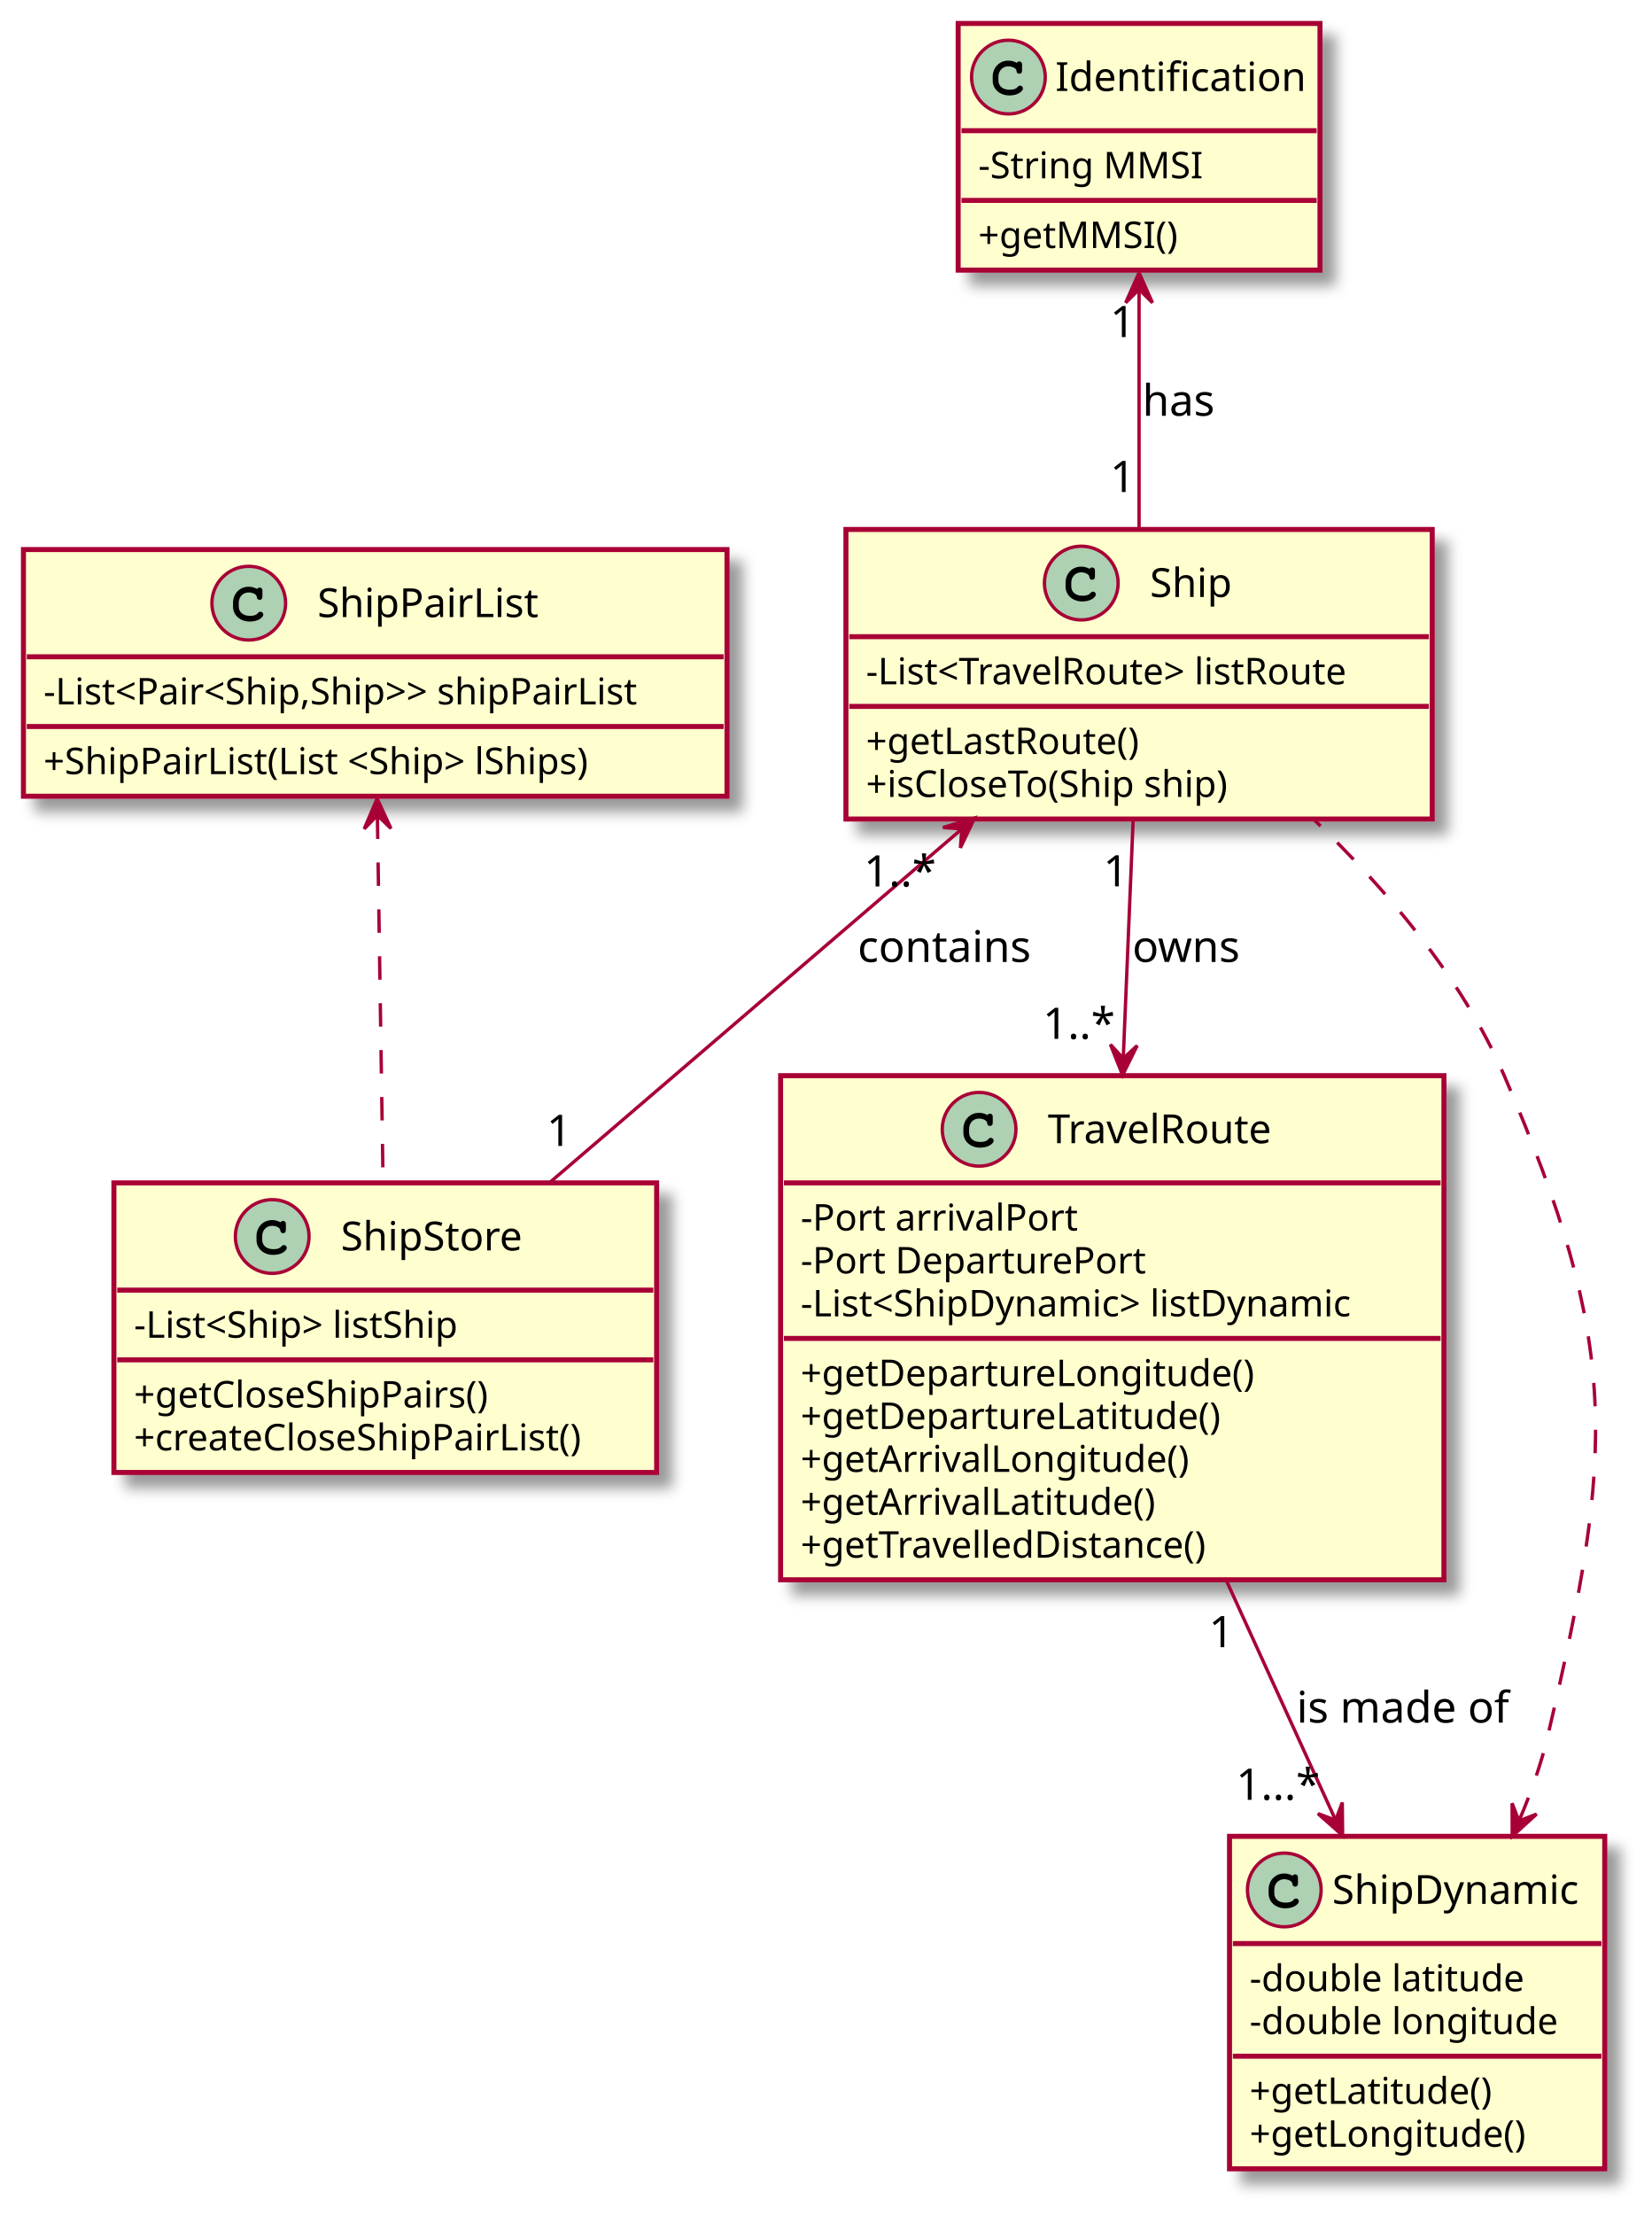
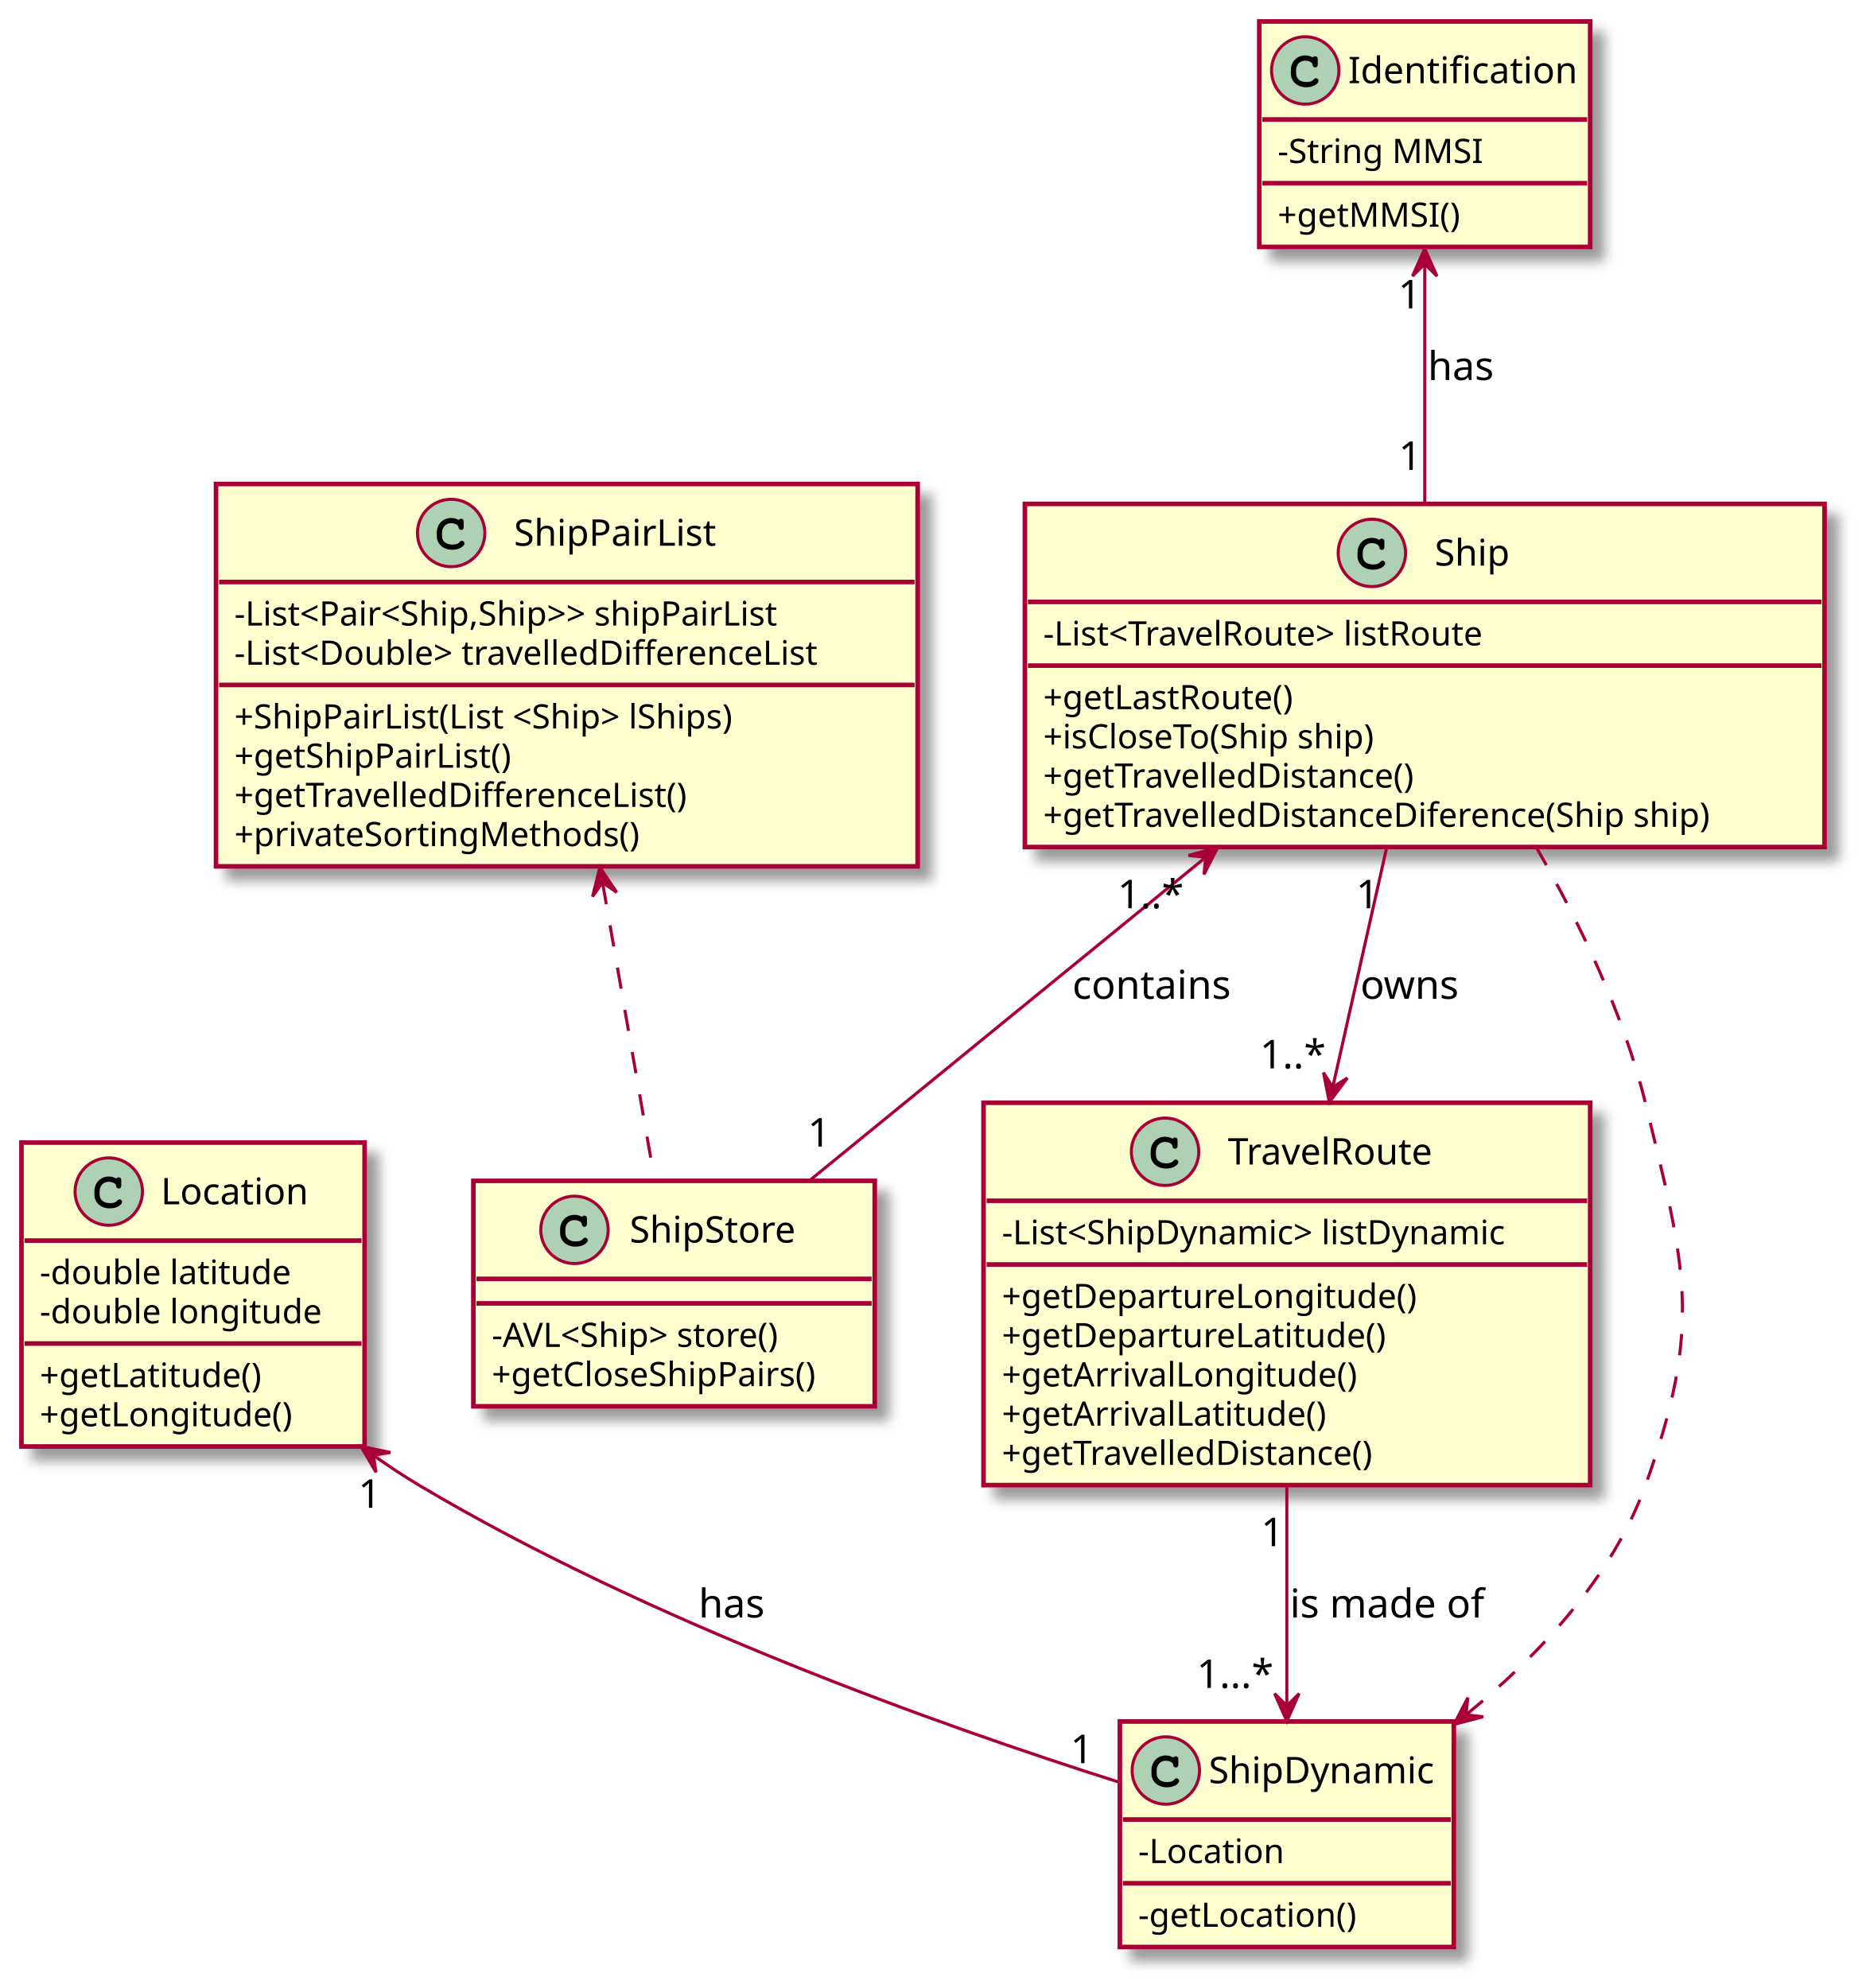
- <svg xmlns="http://www.w3.org/2000/svg" contentScriptType="application/ecmascript" contentStyleType="text/css" height="661px" preserveAspectRatio="none" style="width:493px;height:661px;background:#FFFFFF;" version="1.1" viewBox="0 0 493 661" width="493px" zoomAndPan="magnify">
+ <svg xmlns="http://www.w3.org/2000/svg" contentScriptType="application/ecmascript" contentStyleType="text/css" height="649px" preserveAspectRatio="none" style="width:609px;height:649px;background:#FFFFFF;" version="1.1" viewBox="0 0 609 649" width="609px" zoomAndPan="magnify">
  <defs>
-     <filter height="300%" id="fbfah034jy4je" width="300%" x="-1" y="-1">
+     <filter height="300%" id="f1l6rj1z3xna2z" width="300%" x="-1" y="-1">
      <feGaussianBlur result="blurOut" stdDeviation="2.0" />
      <feColorMatrix in="blurOut" result="blurOut2" type="matrix" values="0 0 0 0 0 0 0 0 0 0 0 0 0 0 0 0 0 0 .4 0" />
      <feOffset dx="4.0" dy="4.0" in="blurOut2" result="blurOut3" />
      <feBlend in="SourceGraphic" in2="blurOut3" mode="normal" />
    </filter>
  </defs>
  <g>
-     <rect codeLine="2" fill="#FEFECE" filter="url(#fbfah034jy4je)" height="86.414" id="Ship" style="stroke:#A80036;stroke-width:1.5;" width="175" x="252.5" y="158" />
-     <ellipse cx="322.75" cy="174" fill="#ADD1B2" rx="11" ry="11" style="stroke:#A80036;stroke-width:1.0;" />
-     <path d="M325.094,169.672 C324.156,169.234 323.562,169.094 322.688,169.094 C320.062,169.094 318.062,171.172 318.062,173.891 L318.062,175.016 C318.062,177.594 320.172,179.484 323.062,179.484 C324.281,179.484 325.438,179.188 326.188,178.641 C326.766,178.234 327.094,177.781 327.094,177.391 C327.094,176.938 326.703,176.547 326.234,176.547 C326.016,176.547 325.812,176.625 325.625,176.812 C325.172,177.297 325.172,177.297 324.984,177.391 C324.562,177.656 323.875,177.781 323.109,177.781 C321.062,177.781 319.766,176.688 319.766,174.984 L319.766,173.891 C319.766,172.109 321.016,170.797 322.75,170.797 C323.328,170.797 323.938,170.953 324.406,171.203 C324.891,171.484 325.062,171.703 325.156,172.109 C325.219,172.516 325.25,172.641 325.391,172.766 C325.531,172.906 325.766,173.016 325.984,173.016 C326.25,173.016 326.516,172.875 326.688,172.656 C326.797,172.5 326.828,172.312 326.828,171.891 L326.828,170.469 C326.828,170.031 326.812,169.906 326.719,169.75 C326.562,169.484 326.281,169.344 325.984,169.344 C325.688,169.344 325.484,169.438 325.266,169.75 L325.094,169.672 Z " fill="#000000" />
-     <text fill="#000000" font-family="sans-serif" font-size="12" lengthAdjust="spacing" textLength="26" x="343.25" y="178.154">Ship</text>
-     <line style="stroke:#A80036;stroke-width:1.5;" x1="253.5" x2="426.5" y1="190" y2="190" />
-     <text fill="#000000" font-family="sans-serif" font-size="11" lengthAdjust="spacing" textLength="163" x="258.5" y="204.21">-List&lt;TravelRoute&gt; listRoute</text>
-     <line style="stroke:#A80036;stroke-width:1.5;" x1="253.5" x2="426.5" y1="210.805" y2="210.805" />
-     <text fill="#000000" font-family="sans-serif" font-size="11" lengthAdjust="spacing" textLength="92" x="258.5" y="225.015">+getLastRoute()</text>
-     <text fill="#000000" font-family="sans-serif" font-size="11" lengthAdjust="spacing" textLength="124" x="258.5" y="237.82">+isCloseTo(Ship ship)</text>
-     <rect codeLine="7" fill="#FEFECE" filter="url(#fbfah034jy4je)" height="73.609" id="ShipPairList" style="stroke:#A80036;stroke-width:1.5;" width="210" x="7" y="164" />
-     <ellipse cx="74.25" cy="180" fill="#ADD1B2" rx="11" ry="11" style="stroke:#A80036;stroke-width:1.0;" />
-     <path d="M76.594,175.672 C75.656,175.234 75.062,175.094 74.188,175.094 C71.562,175.094 69.562,177.172 69.562,179.891 L69.562,181.016 C69.562,183.594 71.672,185.484 74.562,185.484 C75.781,185.484 76.938,185.188 77.688,184.641 C78.266,184.234 78.594,183.781 78.594,183.391 C78.594,182.938 78.203,182.547 77.734,182.547 C77.516,182.547 77.312,182.625 77.125,182.812 C76.672,183.297 76.672,183.297 76.484,183.391 C76.062,183.656 75.375,183.781 74.609,183.781 C72.562,183.781 71.266,182.688 71.266,180.984 L71.266,179.891 C71.266,178.109 72.516,176.797 74.25,176.797 C74.828,176.797 75.438,176.953 75.906,177.203 C76.391,177.484 76.562,177.703 76.656,178.109 C76.719,178.516 76.75,178.641 76.891,178.766 C77.031,178.906 77.266,179.016 77.484,179.016 C77.75,179.016 78.016,178.875 78.188,178.656 C78.297,178.5 78.328,178.312 78.328,177.891 L78.328,176.469 C78.328,176.031 78.312,175.906 78.219,175.75 C78.062,175.484 77.781,175.344 77.484,175.344 C77.188,175.344 76.984,175.438 76.766,175.75 L76.594,175.672 Z " fill="#000000" />
-     <text fill="#000000" font-family="sans-serif" font-size="12" lengthAdjust="spacing" textLength="67" x="94.75" y="184.154">ShipPairList</text>
-     <line style="stroke:#A80036;stroke-width:1.5;" x1="8" x2="216" y1="196" y2="196" />
-     <text fill="#000000" font-family="sans-serif" font-size="11" lengthAdjust="spacing" textLength="198" x="13" y="210.21">-List&lt;Pair&lt;Ship,Ship&gt;&gt; shipPairList</text>
-     <line style="stroke:#A80036;stroke-width:1.5;" x1="8" x2="216" y1="216.805" y2="216.805" />
-     <text fill="#000000" font-family="sans-serif" font-size="11" lengthAdjust="spacing" textLength="185" x="13" y="231.015">+ShipPairList(List &lt;Ship&gt; lShips)</text>
-     <rect codeLine="11" fill="#FEFECE" filter="url(#fbfah034jy4je)" height="73.609" id="Identification" style="stroke:#A80036;stroke-width:1.5;" width="108" x="286" y="7" />
-     <ellipse cx="301" cy="23" fill="#ADD1B2" rx="11" ry="11" style="stroke:#A80036;stroke-width:1.0;" />
-     <path d="M303.344,18.672 C302.406,18.234 301.812,18.094 300.938,18.094 C298.312,18.094 296.312,20.172 296.312,22.891 L296.312,24.016 C296.312,26.594 298.422,28.484 301.312,28.484 C302.531,28.484 303.688,28.188 304.438,27.641 C305.016,27.234 305.344,26.781 305.344,26.391 C305.344,25.938 304.953,25.547 304.484,25.547 C304.266,25.547 304.062,25.625 303.875,25.812 C303.422,26.297 303.422,26.297 303.234,26.391 C302.812,26.656 302.125,26.781 301.359,26.781 C299.312,26.781 298.016,25.688 298.016,23.984 L298.016,22.891 C298.016,21.109 299.266,19.797 301,19.797 C301.578,19.797 302.188,19.953 302.656,20.203 C303.141,20.484 303.312,20.703 303.406,21.109 C303.469,21.516 303.5,21.641 303.641,21.766 C303.781,21.906 304.016,22.016 304.234,22.016 C304.5,22.016 304.766,21.875 304.938,21.656 C305.047,21.5 305.078,21.312 305.078,20.891 L305.078,19.469 C305.078,19.031 305.062,18.906 304.969,18.75 C304.812,18.484 304.531,18.344 304.234,18.344 C303.938,18.344 303.734,18.438 303.516,18.75 L303.344,18.672 Z " fill="#000000" />
-     <text fill="#000000" font-family="sans-serif" font-size="12" lengthAdjust="spacing" textLength="76" x="315" y="27.154">Identification</text>
-     <line style="stroke:#A80036;stroke-width:1.5;" x1="287" x2="393" y1="39" y2="39" />
-     <text fill="#000000" font-family="sans-serif" font-size="11" lengthAdjust="spacing" textLength="70" x="292" y="53.21">-String MMSI</text>
-     <line style="stroke:#A80036;stroke-width:1.5;" x1="287" x2="393" y1="59.805" y2="59.805" />
-     <text fill="#000000" font-family="sans-serif" font-size="11" lengthAdjust="spacing" textLength="65" x="292" y="74.015">+getMMSI()</text>
-     <rect codeLine="16" fill="#FEFECE" filter="url(#fbfah034jy4je)" height="99.219" id="ShipDynamic" style="stroke:#A80036;stroke-width:1.5;" width="112" x="367" y="548" />
-     <ellipse cx="383.35" cy="564" fill="#ADD1B2" rx="11" ry="11" style="stroke:#A80036;stroke-width:1.0;" />
-     <path d="M385.694,559.672 C384.756,559.234 384.163,559.094 383.288,559.094 C380.663,559.094 378.663,561.172 378.663,563.891 L378.663,565.016 C378.663,567.594 380.772,569.484 383.663,569.484 C384.881,569.484 386.038,569.188 386.788,568.641 C387.366,568.234 387.694,567.781 387.694,567.391 C387.694,566.938 387.303,566.547 386.834,566.547 C386.616,566.547 386.413,566.625 386.225,566.812 C385.772,567.297 385.772,567.297 385.584,567.391 C385.163,567.656 384.475,567.781 383.709,567.781 C381.663,567.781 380.366,566.688 380.366,564.984 L380.366,563.891 C380.366,562.109 381.616,560.797 383.35,560.797 C383.928,560.797 384.538,560.953 385.006,561.203 C385.491,561.484 385.663,561.703 385.756,562.109 C385.819,562.516 385.85,562.641 385.991,562.766 C386.131,562.906 386.366,563.016 386.584,563.016 C386.85,563.016 387.116,562.875 387.288,562.656 C387.397,562.5 387.428,562.312 387.428,561.891 L387.428,560.469 C387.428,560.031 387.413,559.906 387.319,559.75 C387.163,559.484 386.881,559.344 386.584,559.344 C386.288,559.344 386.084,559.438 385.866,559.75 L385.694,559.672 Z " fill="#000000" />
-     <text fill="#000000" font-family="sans-serif" font-size="12" lengthAdjust="spacing" textLength="77" x="397.65" y="568.154">ShipDynamic</text>
-     <line style="stroke:#A80036;stroke-width:1.5;" x1="368" x2="478" y1="580" y2="580" />
-     <text fill="#000000" font-family="sans-serif" font-size="11" lengthAdjust="spacing" textLength="90" x="373" y="594.21">-double latitude</text>
-     <text fill="#000000" font-family="sans-serif" font-size="11" lengthAdjust="spacing" textLength="100" x="373" y="607.015">-double longitude</text>
-     <line style="stroke:#A80036;stroke-width:1.5;" x1="368" x2="478" y1="613.609" y2="613.609" />
-     <text fill="#000000" font-family="sans-serif" font-size="11" lengthAdjust="spacing" textLength="82" x="373" y="627.82">+getLatitude()</text>
-     <text fill="#000000" font-family="sans-serif" font-size="11" lengthAdjust="spacing" textLength="92" x="373" y="640.625">+getLongitude()</text>
-     <rect codeLine="22" fill="#FEFECE" filter="url(#fbfah034jy4je)" height="150.438" id="TravelRoute" style="stroke:#A80036;stroke-width:1.5;" width="198" x="233" y="321" />
-     <ellipse cx="292.25" cy="337" fill="#ADD1B2" rx="11" ry="11" style="stroke:#A80036;stroke-width:1.0;" />
-     <path d="M294.594,332.672 C293.656,332.234 293.062,332.094 292.188,332.094 C289.562,332.094 287.562,334.172 287.562,336.891 L287.562,338.016 C287.562,340.594 289.672,342.484 292.562,342.484 C293.781,342.484 294.938,342.188 295.688,341.641 C296.266,341.234 296.594,340.781 296.594,340.391 C296.594,339.938 296.203,339.547 295.734,339.547 C295.516,339.547 295.312,339.625 295.125,339.812 C294.672,340.297 294.672,340.297 294.484,340.391 C294.062,340.656 293.375,340.781 292.609,340.781 C290.562,340.781 289.266,339.688 289.266,337.984 L289.266,336.891 C289.266,335.109 290.516,333.797 292.25,333.797 C292.828,333.797 293.438,333.953 293.906,334.203 C294.391,334.484 294.562,334.703 294.656,335.109 C294.719,335.516 294.75,335.641 294.891,335.766 C295.031,335.906 295.266,336.016 295.484,336.016 C295.75,336.016 296.016,335.875 296.188,335.656 C296.297,335.5 296.328,335.312 296.328,334.891 L296.328,333.469 C296.328,333.031 296.312,332.906 296.219,332.75 C296.062,332.484 295.781,332.344 295.484,332.344 C295.188,332.344 294.984,332.438 294.766,332.75 L294.594,332.672 Z " fill="#000000" />
-     <text fill="#000000" font-family="sans-serif" font-size="12" lengthAdjust="spacing" textLength="71" x="312.75" y="341.154">TravelRoute</text>
-     <line style="stroke:#A80036;stroke-width:1.5;" x1="234" x2="430" y1="353" y2="353" />
-     <text fill="#000000" font-family="sans-serif" font-size="11" lengthAdjust="spacing" textLength="85" x="239" y="367.21">-Port arrivalPort</text>
-     <text fill="#000000" font-family="sans-serif" font-size="11" lengthAdjust="spacing" textLength="108" x="239" y="380.015">-Port DeparturePort</text>
-     <text fill="#000000" font-family="sans-serif" font-size="11" lengthAdjust="spacing" textLength="186" x="239" y="392.82">-List&lt;ShipDynamic&gt; listDynamic</text>
-     <line style="stroke:#A80036;stroke-width:1.5;" x1="234" x2="430" y1="399.414" y2="399.414" />
-     <text fill="#000000" font-family="sans-serif" font-size="11" lengthAdjust="spacing" textLength="150" x="239" y="413.625">+getDepartureLongitude()</text>
-     <text fill="#000000" font-family="sans-serif" font-size="11" lengthAdjust="spacing" textLength="140" x="239" y="426.429">+getDepartureLatitude()</text>
-     <text fill="#000000" font-family="sans-serif" font-size="11" lengthAdjust="spacing" textLength="128" x="239" y="439.234">+getArrivalLongitude()</text>
-     <text fill="#000000" font-family="sans-serif" font-size="11" lengthAdjust="spacing" textLength="118" x="239" y="452.039">+getArrivalLatitude()</text>
-     <text fill="#000000" font-family="sans-serif" font-size="11" lengthAdjust="spacing" textLength="140" x="239" y="464.843">+getTravelledDistance()</text>
-     <rect codeLine="32" fill="#FEFECE" filter="url(#fbfah034jy4je)" height="86.414" id="ShipStore" style="stroke:#A80036;stroke-width:1.5;" width="162" x="34" y="353" />
-     <ellipse cx="81.25" cy="369" fill="#ADD1B2" rx="11" ry="11" style="stroke:#A80036;stroke-width:1.0;" />
-     <path d="M83.594,364.672 C82.656,364.234 82.062,364.094 81.188,364.094 C78.562,364.094 76.562,366.172 76.562,368.891 L76.562,370.016 C76.562,372.594 78.672,374.484 81.562,374.484 C82.781,374.484 83.938,374.188 84.688,373.641 C85.266,373.234 85.594,372.781 85.594,372.391 C85.594,371.938 85.203,371.547 84.734,371.547 C84.516,371.547 84.312,371.625 84.125,371.812 C83.672,372.297 83.672,372.297 83.484,372.391 C83.062,372.656 82.375,372.781 81.609,372.781 C79.562,372.781 78.266,371.688 78.266,369.984 L78.266,368.891 C78.266,367.109 79.516,365.797 81.25,365.797 C81.828,365.797 82.438,365.953 82.906,366.203 C83.391,366.484 83.562,366.703 83.656,367.109 C83.719,367.516 83.75,367.641 83.891,367.766 C84.031,367.906 84.266,368.016 84.484,368.016 C84.75,368.016 85.016,367.875 85.188,367.656 C85.297,367.5 85.328,367.312 85.328,366.891 L85.328,365.469 C85.328,365.031 85.312,364.906 85.219,364.75 C85.062,364.484 84.781,364.344 84.484,364.344 C84.188,364.344 83.984,364.438 83.766,364.75 L83.594,364.672 Z " fill="#000000" />
-     <text fill="#000000" font-family="sans-serif" font-size="12" lengthAdjust="spacing" textLength="59" x="101.75" y="373.154">ShipStore</text>
-     <line style="stroke:#A80036;stroke-width:1.5;" x1="35" x2="195" y1="385" y2="385" />
-     <text fill="#000000" font-family="sans-serif" font-size="11" lengthAdjust="spacing" textLength="111" x="40" y="399.21">-List&lt;Ship&gt; listShip</text>
-     <line style="stroke:#A80036;stroke-width:1.5;" x1="35" x2="195" y1="405.805" y2="405.805" />
-     <text fill="#000000" font-family="sans-serif" font-size="11" lengthAdjust="spacing" textLength="119" x="40" y="420.015">+getCloseShipPairs()</text>
-     <text fill="#000000" font-family="sans-serif" font-size="11" lengthAdjust="spacing" textLength="150" x="40" y="432.82">+createCloseShipPairList()</text>
-     <path codeLine="37" d="M338.244,244.355 C337.377,265.281 336.301,291.229 335.289,315.661 " fill="none" id="Ship-to-TravelRoute" style="stroke:#A80036;stroke-width:1.0;" />
-     <polygon fill="#A80036" points="335.074,320.849,339.443,312.022,335.281,315.853,331.45,311.691,335.074,320.849" style="stroke:#A80036;stroke-width:1.0;" />
-     <text fill="#000000" font-family="sans-serif" font-size="13" lengthAdjust="spacing" textLength="34" x="338" y="287.067">owns</text>
-     <text fill="#000000" font-family="sans-serif" font-size="13" lengthAdjust="spacing" textLength="8" x="329.327" y="264.505">1</text>
-     <text fill="#000000" font-family="sans-serif" font-size="13" lengthAdjust="spacing" textLength="23" x="311.271" y="310.024">1..*</text>
-     <path codeLine="38" d="M340,86.548 C340,108.619 340,135.689 340,157.85 " fill="none" id="Identification-backto-Ship" style="stroke:#A80036;stroke-width:1.0;" />
-     <polygon fill="#A80036" points="340,81.341,336,90.341,340,86.341,344,90.341,340,81.341" style="stroke:#A80036;stroke-width:1.0;" />
-     <text fill="#000000" font-family="sans-serif" font-size="13" lengthAdjust="spacing" textLength="23" x="341" y="124.067">has</text>
-     <text fill="#000000" font-family="sans-serif" font-size="13" lengthAdjust="spacing" textLength="8" x="331.363" y="100.596">1</text>
-     <text fill="#000000" font-family="sans-serif" font-size="13" lengthAdjust="spacing" textLength="8" x="331.363" y="146.822">1</text>
-     <path codeLine="39" d="M453.594,542.952 C457.058,534.814 460.042,526.343 462,518 C482.051,432.576 483.721,401.584 449,321 C436.362,291.668 413.364,264.862 391.74,244.148 " fill="none" id="ShipDynamic-backto-Ship" style="stroke:#A80036;stroke-width:1.0;stroke-dasharray:7.0,7.0;" />
-     <polygon fill="#A80036" points="451.381,547.973,458.672,541.352,453.398,543.398,451.352,538.124,451.381,547.973" style="stroke:#A80036;stroke-width:1.0;" />
-     <path codeLine="40" d="M365.756,471.003 C376.664,494.917 388.539,520.951 398.631,543.076 " fill="none" id="TravelRoute-to-ShipDynamic" style="stroke:#A80036;stroke-width:1.0;" />
-     <polygon fill="#A80036" points="400.757,547.736,400.662,537.888,398.682,543.187,393.383,541.207,400.757,547.736" style="stroke:#A80036;stroke-width:1.0;" />
-     <text fill="#000000" font-family="sans-serif" font-size="13" lengthAdjust="spacing" textLength="68" x="387" y="514.067">is made of</text>
-     <text fill="#000000" font-family="sans-serif" font-size="13" lengthAdjust="spacing" textLength="8" x="360.825" y="491.562">1</text>
-     <text fill="#000000" font-family="sans-serif" font-size="13" lengthAdjust="spacing" textLength="27" x="368.954" y="537.102">1...*</text>
-     <path codeLine="41" d="M286.881,247.564 C249.657,279.494 200.274,321.854 163.994,352.974 " fill="none" id="Ship-backto-ShipStore" style="stroke:#A80036;stroke-width:1.0;" />
-     <polygon fill="#A80036" points="290.901,244.116,281.466,246.939,287.106,247.371,286.674,253.012,290.901,244.116" style="stroke:#A80036;stroke-width:1.0;" />
-     <text fill="#000000" font-family="sans-serif" font-size="13" lengthAdjust="spacing" textLength="54" x="256" y="287.067">contains</text>
-     <text fill="#000000" font-family="sans-serif" font-size="13" lengthAdjust="spacing" textLength="23" x="257.864" y="264.543">1..*</text>
-     <text fill="#000000" font-family="sans-serif" font-size="13" lengthAdjust="spacing" textLength="8" x="163.165" y="341.966">1</text>
-     <path codeLine="42" d="M112.643,243.373 C113.145,275.656 113.839,320.324 114.344,352.813 " fill="none" id="ShipPairList-backto-ShipStore" style="stroke:#A80036;stroke-width:1.0;stroke-dasharray:7.0,7.0;" />
-     <polygon fill="#A80036" points="112.564,238.302,108.703,247.363,112.641,243.301,116.702,247.239,112.564,238.302" style="stroke:#A80036;stroke-width:1.0;" />
+     <rect codeLine="2" fill="#FEFECE" filter="url(#f1l6rj1z3xna2z)" height="112.023" id="Ship" style="stroke:#A80036;stroke-width:1.5;" width="261" x="334.5" y="164.5" />
+     <ellipse cx="447.75" cy="180.5" fill="#ADD1B2" rx="11" ry="11" style="stroke:#A80036;stroke-width:1.0;" />
+     <path d="M450.094,176.172 C449.156,175.734 448.562,175.594 447.688,175.594 C445.062,175.594 443.062,177.672 443.062,180.391 L443.062,181.516 C443.062,184.094 445.172,185.984 448.062,185.984 C449.281,185.984 450.438,185.688 451.188,185.141 C451.766,184.734 452.094,184.281 452.094,183.891 C452.094,183.438 451.703,183.047 451.234,183.047 C451.016,183.047 450.812,183.125 450.625,183.312 C450.172,183.797 450.172,183.797 449.984,183.891 C449.562,184.156 448.875,184.281 448.109,184.281 C446.062,184.281 444.766,183.188 444.766,181.484 L444.766,180.391 C444.766,178.609 446.016,177.297 447.75,177.297 C448.328,177.297 448.938,177.453 449.406,177.703 C449.891,177.984 450.062,178.203 450.156,178.609 C450.219,179.016 450.25,179.141 450.391,179.266 C450.531,179.406 450.766,179.516 450.984,179.516 C451.25,179.516 451.516,179.375 451.688,179.156 C451.797,179 451.828,178.812 451.828,178.391 L451.828,176.969 C451.828,176.531 451.812,176.406 451.719,176.25 C451.562,175.984 451.281,175.844 450.984,175.844 C450.688,175.844 450.484,175.938 450.266,176.25 L450.094,176.172 Z " fill="#000000" />
+     <text fill="#000000" font-family="sans-serif" font-size="12" lengthAdjust="spacing" textLength="26" x="468.25" y="184.654">Ship</text>
+     <line style="stroke:#A80036;stroke-width:1.5;" x1="335.5" x2="594.5" y1="196.5" y2="196.5" />
+     <text fill="#000000" font-family="sans-serif" font-size="11" lengthAdjust="spacing" textLength="163" x="340.5" y="210.71">-List&lt;TravelRoute&gt; listRoute</text>
+     <line style="stroke:#A80036;stroke-width:1.5;" x1="335.5" x2="594.5" y1="217.305" y2="217.305" />
+     <text fill="#000000" font-family="sans-serif" font-size="11" lengthAdjust="spacing" textLength="92" x="340.5" y="231.515">+getLastRoute()</text>
+     <text fill="#000000" font-family="sans-serif" font-size="11" lengthAdjust="spacing" textLength="124" x="340.5" y="244.32">+isCloseTo(Ship ship)</text>
+     <text fill="#000000" font-family="sans-serif" font-size="11" lengthAdjust="spacing" textLength="140" x="340.5" y="257.125">+getTravelledDistance()</text>
+     <text fill="#000000" font-family="sans-serif" font-size="11" lengthAdjust="spacing" textLength="249" x="340.5" y="269.929">+getTravelledDistanceDiference(Ship ship)</text>
+     <rect codeLine="9" fill="#FEFECE" filter="url(#f1l6rj1z3xna2z)" height="124.828" id="ShipPairList" style="stroke:#A80036;stroke-width:1.5;" width="229" x="70.5" y="158" />
+     <ellipse cx="147.25" cy="174" fill="#ADD1B2" rx="11" ry="11" style="stroke:#A80036;stroke-width:1.0;" />
+     <path d="M149.594,169.672 C148.656,169.234 148.062,169.094 147.188,169.094 C144.562,169.094 142.562,171.172 142.562,173.891 L142.562,175.016 C142.562,177.594 144.672,179.484 147.562,179.484 C148.781,179.484 149.938,179.188 150.688,178.641 C151.266,178.234 151.594,177.781 151.594,177.391 C151.594,176.938 151.203,176.547 150.734,176.547 C150.516,176.547 150.312,176.625 150.125,176.812 C149.672,177.297 149.672,177.297 149.484,177.391 C149.062,177.656 148.375,177.781 147.609,177.781 C145.562,177.781 144.266,176.688 144.266,174.984 L144.266,173.891 C144.266,172.109 145.516,170.797 147.25,170.797 C147.828,170.797 148.438,170.953 148.906,171.203 C149.391,171.484 149.562,171.703 149.656,172.109 C149.719,172.516 149.75,172.641 149.891,172.766 C150.031,172.906 150.266,173.016 150.484,173.016 C150.75,173.016 151.016,172.875 151.188,172.656 C151.297,172.5 151.328,172.312 151.328,171.891 L151.328,170.469 C151.328,170.031 151.312,169.906 151.219,169.75 C151.062,169.484 150.781,169.344 150.484,169.344 C150.188,169.344 149.984,169.438 149.766,169.75 L149.594,169.672 Z " fill="#000000" />
+     <text fill="#000000" font-family="sans-serif" font-size="12" lengthAdjust="spacing" textLength="67" x="167.75" y="178.154">ShipPairList</text>
+     <line style="stroke:#A80036;stroke-width:1.5;" x1="71.5" x2="298.5" y1="190" y2="190" />
+     <text fill="#000000" font-family="sans-serif" font-size="11" lengthAdjust="spacing" textLength="198" x="76.5" y="204.21">-List&lt;Pair&lt;Ship,Ship&gt;&gt; shipPairList</text>
+     <text fill="#000000" font-family="sans-serif" font-size="11" lengthAdjust="spacing" textLength="217" x="76.5" y="217.015">-List&lt;Double&gt; travelledDifferenceList</text>
+     <line style="stroke:#A80036;stroke-width:1.5;" x1="71.5" x2="298.5" y1="223.609" y2="223.609" />
+     <text fill="#000000" font-family="sans-serif" font-size="11" lengthAdjust="spacing" textLength="185" x="76.5" y="237.82">+ShipPairList(List &lt;Ship&gt; lShips)</text>
+     <text fill="#000000" font-family="sans-serif" font-size="11" lengthAdjust="spacing" textLength="100" x="76.5" y="250.625">+getShipPairList()</text>
+     <text fill="#000000" font-family="sans-serif" font-size="11" lengthAdjust="spacing" textLength="170" x="76.5" y="263.429">+getTravelledDifferenceList()</text>
+     <text fill="#000000" font-family="sans-serif" font-size="11" lengthAdjust="spacing" textLength="145" x="76.5" y="276.234">+privateSortingMethods()</text>
+     <rect codeLine="17" fill="#FEFECE" filter="url(#f1l6rj1z3xna2z)" height="73.609" id="Identification" style="stroke:#A80036;stroke-width:1.5;" width="108" x="411" y="7" />
+     <ellipse cx="426" cy="23" fill="#ADD1B2" rx="11" ry="11" style="stroke:#A80036;stroke-width:1.0;" />
+     <path d="M428.344,18.672 C427.406,18.234 426.812,18.094 425.938,18.094 C423.312,18.094 421.312,20.172 421.312,22.891 L421.312,24.016 C421.312,26.594 423.422,28.484 426.312,28.484 C427.531,28.484 428.688,28.188 429.438,27.641 C430.016,27.234 430.344,26.781 430.344,26.391 C430.344,25.938 429.953,25.547 429.484,25.547 C429.266,25.547 429.062,25.625 428.875,25.812 C428.422,26.297 428.422,26.297 428.234,26.391 C427.812,26.656 427.125,26.781 426.359,26.781 C424.312,26.781 423.016,25.688 423.016,23.984 L423.016,22.891 C423.016,21.109 424.266,19.797 426,19.797 C426.578,19.797 427.188,19.953 427.656,20.203 C428.141,20.484 428.312,20.703 428.406,21.109 C428.469,21.516 428.5,21.641 428.641,21.766 C428.781,21.906 429.016,22.016 429.234,22.016 C429.5,22.016 429.766,21.875 429.938,21.656 C430.047,21.5 430.078,21.312 430.078,20.891 L430.078,19.469 C430.078,19.031 430.062,18.906 429.969,18.75 C429.812,18.484 429.531,18.344 429.234,18.344 C428.938,18.344 428.734,18.438 428.516,18.75 L428.344,18.672 Z " fill="#000000" />
+     <text fill="#000000" font-family="sans-serif" font-size="12" lengthAdjust="spacing" textLength="76" x="440" y="27.154">Identification</text>
+     <line style="stroke:#A80036;stroke-width:1.5;" x1="412" x2="518" y1="39" y2="39" />
+     <text fill="#000000" font-family="sans-serif" font-size="11" lengthAdjust="spacing" textLength="70" x="417" y="53.21">-String MMSI</text>
+     <line style="stroke:#A80036;stroke-width:1.5;" x1="412" x2="518" y1="59.805" y2="59.805" />
+     <text fill="#000000" font-family="sans-serif" font-size="11" lengthAdjust="spacing" textLength="65" x="417" y="74.015">+getMMSI()</text>
+     <rect codeLine="21" fill="#FEFECE" filter="url(#f1l6rj1z3xna2z)" height="73.609" id="ShipDynamic" style="stroke:#A80036;stroke-width:1.5;" width="109" x="365.5" y="562" />
+     <ellipse cx="380.5" cy="578" fill="#ADD1B2" rx="11" ry="11" style="stroke:#A80036;stroke-width:1.0;" />
+     <path d="M382.844,573.672 C381.906,573.234 381.312,573.094 380.438,573.094 C377.812,573.094 375.812,575.172 375.812,577.891 L375.812,579.016 C375.812,581.594 377.922,583.484 380.812,583.484 C382.031,583.484 383.188,583.188 383.938,582.641 C384.516,582.234 384.844,581.781 384.844,581.391 C384.844,580.938 384.453,580.547 383.984,580.547 C383.766,580.547 383.562,580.625 383.375,580.812 C382.922,581.297 382.922,581.297 382.734,581.391 C382.312,581.656 381.625,581.781 380.859,581.781 C378.812,581.781 377.516,580.688 377.516,578.984 L377.516,577.891 C377.516,576.109 378.766,574.797 380.5,574.797 C381.078,574.797 381.688,574.953 382.156,575.203 C382.641,575.484 382.812,575.703 382.906,576.109 C382.969,576.516 383,576.641 383.141,576.766 C383.281,576.906 383.516,577.016 383.734,577.016 C384,577.016 384.266,576.875 384.438,576.656 C384.547,576.5 384.578,576.312 384.578,575.891 L384.578,574.469 C384.578,574.031 384.562,573.906 384.469,573.75 C384.312,573.484 384.031,573.344 383.734,573.344 C383.438,573.344 383.234,573.438 383.016,573.75 L382.844,573.672 Z " fill="#000000" />
+     <text fill="#000000" font-family="sans-serif" font-size="12" lengthAdjust="spacing" textLength="77" x="394.5" y="582.154">ShipDynamic</text>
+     <line style="stroke:#A80036;stroke-width:1.5;" x1="366.5" x2="473.5" y1="594" y2="594" />
+     <text fill="#000000" font-family="sans-serif" font-size="11" lengthAdjust="spacing" textLength="51" x="371.5" y="608.21">-Location</text>
+     <line style="stroke:#A80036;stroke-width:1.5;" x1="366.5" x2="473.5" y1="614.805" y2="614.805" />
+     <text fill="#000000" font-family="sans-serif" font-size="11" lengthAdjust="spacing" textLength="78" x="371.5" y="629.015">-getLocation()</text>
+     <rect codeLine="25" fill="#FEFECE" filter="url(#f1l6rj1z3xna2z)" height="99.219" id="Location" style="stroke:#A80036;stroke-width:1.5;" width="112" x="7" y="373" />
+     <ellipse cx="35.5" cy="389" fill="#ADD1B2" rx="11" ry="11" style="stroke:#A80036;stroke-width:1.0;" />
+     <path d="M37.844,384.672 C36.906,384.234 36.312,384.094 35.438,384.094 C32.812,384.094 30.812,386.172 30.812,388.891 L30.812,390.016 C30.812,392.594 32.922,394.484 35.812,394.484 C37.031,394.484 38.188,394.188 38.938,393.641 C39.516,393.234 39.844,392.781 39.844,392.391 C39.844,391.938 39.453,391.547 38.984,391.547 C38.766,391.547 38.562,391.625 38.375,391.812 C37.922,392.297 37.922,392.297 37.734,392.391 C37.312,392.656 36.625,392.781 35.859,392.781 C33.812,392.781 32.516,391.688 32.516,389.984 L32.516,388.891 C32.516,387.109 33.766,385.797 35.5,385.797 C36.078,385.797 36.688,385.953 37.156,386.203 C37.641,386.484 37.812,386.703 37.906,387.109 C37.969,387.516 38,387.641 38.141,387.766 C38.281,387.906 38.516,388.016 38.734,388.016 C39,388.016 39.266,387.875 39.438,387.656 C39.547,387.5 39.578,387.312 39.578,386.891 L39.578,385.469 C39.578,385.031 39.562,384.906 39.469,384.75 C39.312,384.484 39.031,384.344 38.734,384.344 C38.438,384.344 38.234,384.438 38.016,384.75 L37.844,384.672 Z " fill="#000000" />
+     <text fill="#000000" font-family="sans-serif" font-size="12" lengthAdjust="spacing" textLength="50" x="52.5" y="393.154">Location</text>
+     <line style="stroke:#A80036;stroke-width:1.5;" x1="8" x2="118" y1="405" y2="405" />
+     <text fill="#000000" font-family="sans-serif" font-size="11" lengthAdjust="spacing" textLength="90" x="13" y="419.21">-double latitude</text>
+     <text fill="#000000" font-family="sans-serif" font-size="11" lengthAdjust="spacing" textLength="100" x="13" y="432.015">-double longitude</text>
+     <line style="stroke:#A80036;stroke-width:1.5;" x1="8" x2="118" y1="438.609" y2="438.609" />
+     <text fill="#000000" font-family="sans-serif" font-size="11" lengthAdjust="spacing" textLength="82" x="13" y="452.82">+getLatitude()</text>
+     <text fill="#000000" font-family="sans-serif" font-size="11" lengthAdjust="spacing" textLength="92" x="13" y="465.625">+getLongitude()</text>
+     <rect codeLine="31" fill="#FEFECE" filter="url(#f1l6rj1z3xna2z)" height="124.828" id="TravelRoute" style="stroke:#A80036;stroke-width:1.5;" width="198" x="321" y="360" />
+     <ellipse cx="380.25" cy="376" fill="#ADD1B2" rx="11" ry="11" style="stroke:#A80036;stroke-width:1.0;" />
+     <path d="M382.594,371.672 C381.656,371.234 381.062,371.094 380.188,371.094 C377.562,371.094 375.562,373.172 375.562,375.891 L375.562,377.016 C375.562,379.594 377.672,381.484 380.562,381.484 C381.781,381.484 382.938,381.188 383.688,380.641 C384.266,380.234 384.594,379.781 384.594,379.391 C384.594,378.938 384.203,378.547 383.734,378.547 C383.516,378.547 383.312,378.625 383.125,378.812 C382.672,379.297 382.672,379.297 382.484,379.391 C382.062,379.656 381.375,379.781 380.609,379.781 C378.562,379.781 377.266,378.688 377.266,376.984 L377.266,375.891 C377.266,374.109 378.516,372.797 380.25,372.797 C380.828,372.797 381.438,372.953 381.906,373.203 C382.391,373.484 382.562,373.703 382.656,374.109 C382.719,374.516 382.75,374.641 382.891,374.766 C383.031,374.906 383.266,375.016 383.484,375.016 C383.75,375.016 384.016,374.875 384.188,374.656 C384.297,374.5 384.328,374.312 384.328,373.891 L384.328,372.469 C384.328,372.031 384.312,371.906 384.219,371.75 C384.062,371.484 383.781,371.344 383.484,371.344 C383.188,371.344 382.984,371.438 382.766,371.75 L382.594,371.672 Z " fill="#000000" />
+     <text fill="#000000" font-family="sans-serif" font-size="12" lengthAdjust="spacing" textLength="71" x="400.75" y="380.154">TravelRoute</text>
+     <line style="stroke:#A80036;stroke-width:1.5;" x1="322" x2="518" y1="392" y2="392" />
+     <text fill="#000000" font-family="sans-serif" font-size="11" lengthAdjust="spacing" textLength="186" x="327" y="406.21">-List&lt;ShipDynamic&gt; listDynamic</text>
+     <line style="stroke:#A80036;stroke-width:1.5;" x1="322" x2="518" y1="412.805" y2="412.805" />
+     <text fill="#000000" font-family="sans-serif" font-size="11" lengthAdjust="spacing" textLength="150" x="327" y="427.015">+getDepartureLongitude()</text>
+     <text fill="#000000" font-family="sans-serif" font-size="11" lengthAdjust="spacing" textLength="140" x="327" y="439.82">+getDepartureLatitude()</text>
+     <text fill="#000000" font-family="sans-serif" font-size="11" lengthAdjust="spacing" textLength="128" x="327" y="452.625">+getArrivalLongitude()</text>
+     <text fill="#000000" font-family="sans-serif" font-size="11" lengthAdjust="spacing" textLength="118" x="327" y="465.429">+getArrivalLatitude()</text>
+     <text fill="#000000" font-family="sans-serif" font-size="11" lengthAdjust="spacing" textLength="140" x="327" y="478.234">+getTravelledDistance()</text>
+     <rect codeLine="39" fill="#FEFECE" filter="url(#f1l6rj1z3xna2z)" height="73.609" id="ShipStore" style="stroke:#A80036;stroke-width:1.5;" width="131" x="154.5" y="385.5" />
+     <ellipse cx="187.5" cy="401.5" fill="#ADD1B2" rx="11" ry="11" style="stroke:#A80036;stroke-width:1.0;" />
+     <path d="M189.844,397.172 C188.906,396.734 188.312,396.594 187.438,396.594 C184.812,396.594 182.812,398.672 182.812,401.391 L182.812,402.516 C182.812,405.094 184.922,406.984 187.812,406.984 C189.031,406.984 190.188,406.688 190.938,406.141 C191.516,405.734 191.844,405.281 191.844,404.891 C191.844,404.438 191.453,404.047 190.984,404.047 C190.766,404.047 190.562,404.125 190.375,404.312 C189.922,404.797 189.922,404.797 189.734,404.891 C189.312,405.156 188.625,405.281 187.859,405.281 C185.812,405.281 184.516,404.188 184.516,402.484 L184.516,401.391 C184.516,399.609 185.766,398.297 187.5,398.297 C188.078,398.297 188.688,398.453 189.156,398.703 C189.641,398.984 189.812,399.203 189.906,399.609 C189.969,400.016 190,400.141 190.141,400.266 C190.281,400.406 190.516,400.516 190.734,400.516 C191,400.516 191.266,400.375 191.438,400.156 C191.547,400 191.578,399.812 191.578,399.391 L191.578,397.969 C191.578,397.531 191.562,397.406 191.469,397.25 C191.312,396.984 191.031,396.844 190.734,396.844 C190.438,396.844 190.234,396.938 190.016,397.25 L189.844,397.172 Z " fill="#000000" />
+     <text fill="#000000" font-family="sans-serif" font-size="12" lengthAdjust="spacing" textLength="59" x="205.5" y="405.654">ShipStore</text>
+     <line style="stroke:#A80036;stroke-width:1.5;" x1="155.5" x2="284.5" y1="417.5" y2="417.5" />
+     <line style="stroke:#A80036;stroke-width:1.5;" x1="155.5" x2="284.5" y1="425.5" y2="425.5" />
+     <text fill="#000000" font-family="sans-serif" font-size="11" lengthAdjust="spacing" textLength="110" x="160.5" y="439.71">-AVL&lt;Ship&gt; store()</text>
+     <text fill="#000000" font-family="sans-serif" font-size="11" lengthAdjust="spacing" textLength="119" x="160.5" y="452.515">+getCloseShipPairs()</text>
+     <path codeLine="43" d="M452.584,276.68 C447.146,300.853 440.716,329.43 435.011,354.786 " fill="none" id="Ship-to-TravelRoute" style="stroke:#A80036;stroke-width:1.0;" />
+     <polygon fill="#A80036" points="433.88,359.811,439.757,351.908,434.977,354.933,431.952,350.153,433.88,359.811" style="stroke:#A80036;stroke-width:1.0;" />
+     <text fill="#000000" font-family="sans-serif" font-size="13" lengthAdjust="spacing" textLength="34" x="444" y="326.067">owns</text>
+     <text fill="#000000" font-family="sans-serif" font-size="13" lengthAdjust="spacing" textLength="8" x="442.583" y="296.515">1</text>
+     <text fill="#000000" font-family="sans-serif" font-size="13" lengthAdjust="spacing" textLength="23" x="411.155" y="348.78">1..*</text>
+     <path codeLine="44" d="M465,86.346 C465,109.7 465,139.189 465,164.476 " fill="none" id="Identification-backto-Ship" style="stroke:#A80036;stroke-width:1.0;" />
+     <polygon fill="#A80036" points="465,81.157,461,90.157,465,86.157,469,90.157,465,81.157" style="stroke:#A80036;stroke-width:1.0;" />
+     <text fill="#000000" font-family="sans-serif" font-size="13" lengthAdjust="spacing" textLength="23" x="466" y="124.067">has</text>
+     <text fill="#000000" font-family="sans-serif" font-size="13" lengthAdjust="spacing" textLength="8" x="456.337" y="100.664">1</text>
+     <text fill="#000000" font-family="sans-serif" font-size="13" lengthAdjust="spacing" textLength="8" x="456.488" y="153.411">1</text>
+     <path codeLine="45" d="M478.619,559.693 C502.118,540.534 526.172,515.007 537,485 C555.858,432.743 550.19,413.967 537,360 C529.89,330.911 515.504,301.129 501.447,276.673 " fill="none" id="ShipDynamic-backto-Ship" style="stroke:#A80036;stroke-width:1.0;stroke-dasharray:7.0,7.0;" />
+     <polygon fill="#A80036" points="474.549,562.954,484.074,560.449,478.451,559.828,479.073,554.206,474.549,562.954" style="stroke:#A80036;stroke-width:1.0;" />
+     <path codeLine="46" d="M420,485.022 C420,508.823 420,535.428 420,556.84 " fill="none" id="TravelRoute-to-ShipDynamic" style="stroke:#A80036;stroke-width:1.0;" />
+     <polygon fill="#A80036" points="420,561.885,424,552.885,420,556.885,416,552.885,420,561.885" style="stroke:#A80036;stroke-width:1.0;" />
+     <text fill="#000000" font-family="sans-serif" font-size="13" lengthAdjust="spacing" textLength="68" x="421" y="528.067">is made of</text>
+     <text fill="#000000" font-family="sans-serif" font-size="13" lengthAdjust="spacing" textLength="8" x="411.562" y="504.764">1</text>
+     <text fill="#000000" font-family="sans-serif" font-size="13" lengthAdjust="spacing" textLength="27" x="390.595" y="551.051">1...*</text>
+     <path codeLine="47" d="M393.389,279.958 C351.579,314.089 300.15,356.072 264.204,385.415 " fill="none" id="Ship-backto-ShipStore" style="stroke:#A80036;stroke-width:1.0;" />
+     <polygon fill="#A80036" points="397.404,276.68,387.902,279.273,393.531,279.842,392.961,285.47,397.404,276.68" style="stroke:#A80036;stroke-width:1.0;" />
+     <text fill="#000000" font-family="sans-serif" font-size="13" lengthAdjust="spacing" textLength="54" x="350" y="326.067">contains</text>
+     <text fill="#000000" font-family="sans-serif" font-size="13" lengthAdjust="spacing" textLength="23" x="364.764" y="296.515">1..*</text>
+     <text fill="#000000" font-family="sans-serif" font-size="13" lengthAdjust="spacing" textLength="8" x="263.617" y="374.31">1</text>
+     <path codeLine="48" d="M196.689,288.294 C202.362,320.714 208.955,358.387 213.679,385.379 " fill="none" id="ShipPairList-backto-ShipStore" style="stroke:#A80036;stroke-width:1.0;stroke-dasharray:7.0,7.0;" />
+     <polygon fill="#A80036" points="195.787,283.139,193.397,292.693,196.648,288.064,201.278,291.315,195.787,283.139" style="stroke:#A80036;stroke-width:1.0;" />
+     <path codeLine="49" d="M121.928,475.136 C126.896,478.66 131.953,481.997 137,485 C211.452,529.291 306.447,563.154 365.243,581.809 " fill="none" id="Location-backto-ShipDynamic" style="stroke:#A80036;stroke-width:1.0;" />
+     <polygon fill="#A80036" points="117.778,472.135,122.727,480.65,121.829,475.065,127.415,474.168,117.778,472.135" style="stroke:#A80036;stroke-width:1.0;" />
+     <text fill="#000000" font-family="sans-serif" font-size="13" lengthAdjust="spacing" textLength="23" x="228" y="528.067">has</text>
+     <text fill="#000000" font-family="sans-serif" font-size="13" lengthAdjust="spacing" textLength="8" x="116.919" y="492.231">1</text>
+     <text fill="#000000" font-family="sans-serif" font-size="13" lengthAdjust="spacing" textLength="8" x="349.348" y="575.593">1</text>
  </g>
</svg>
